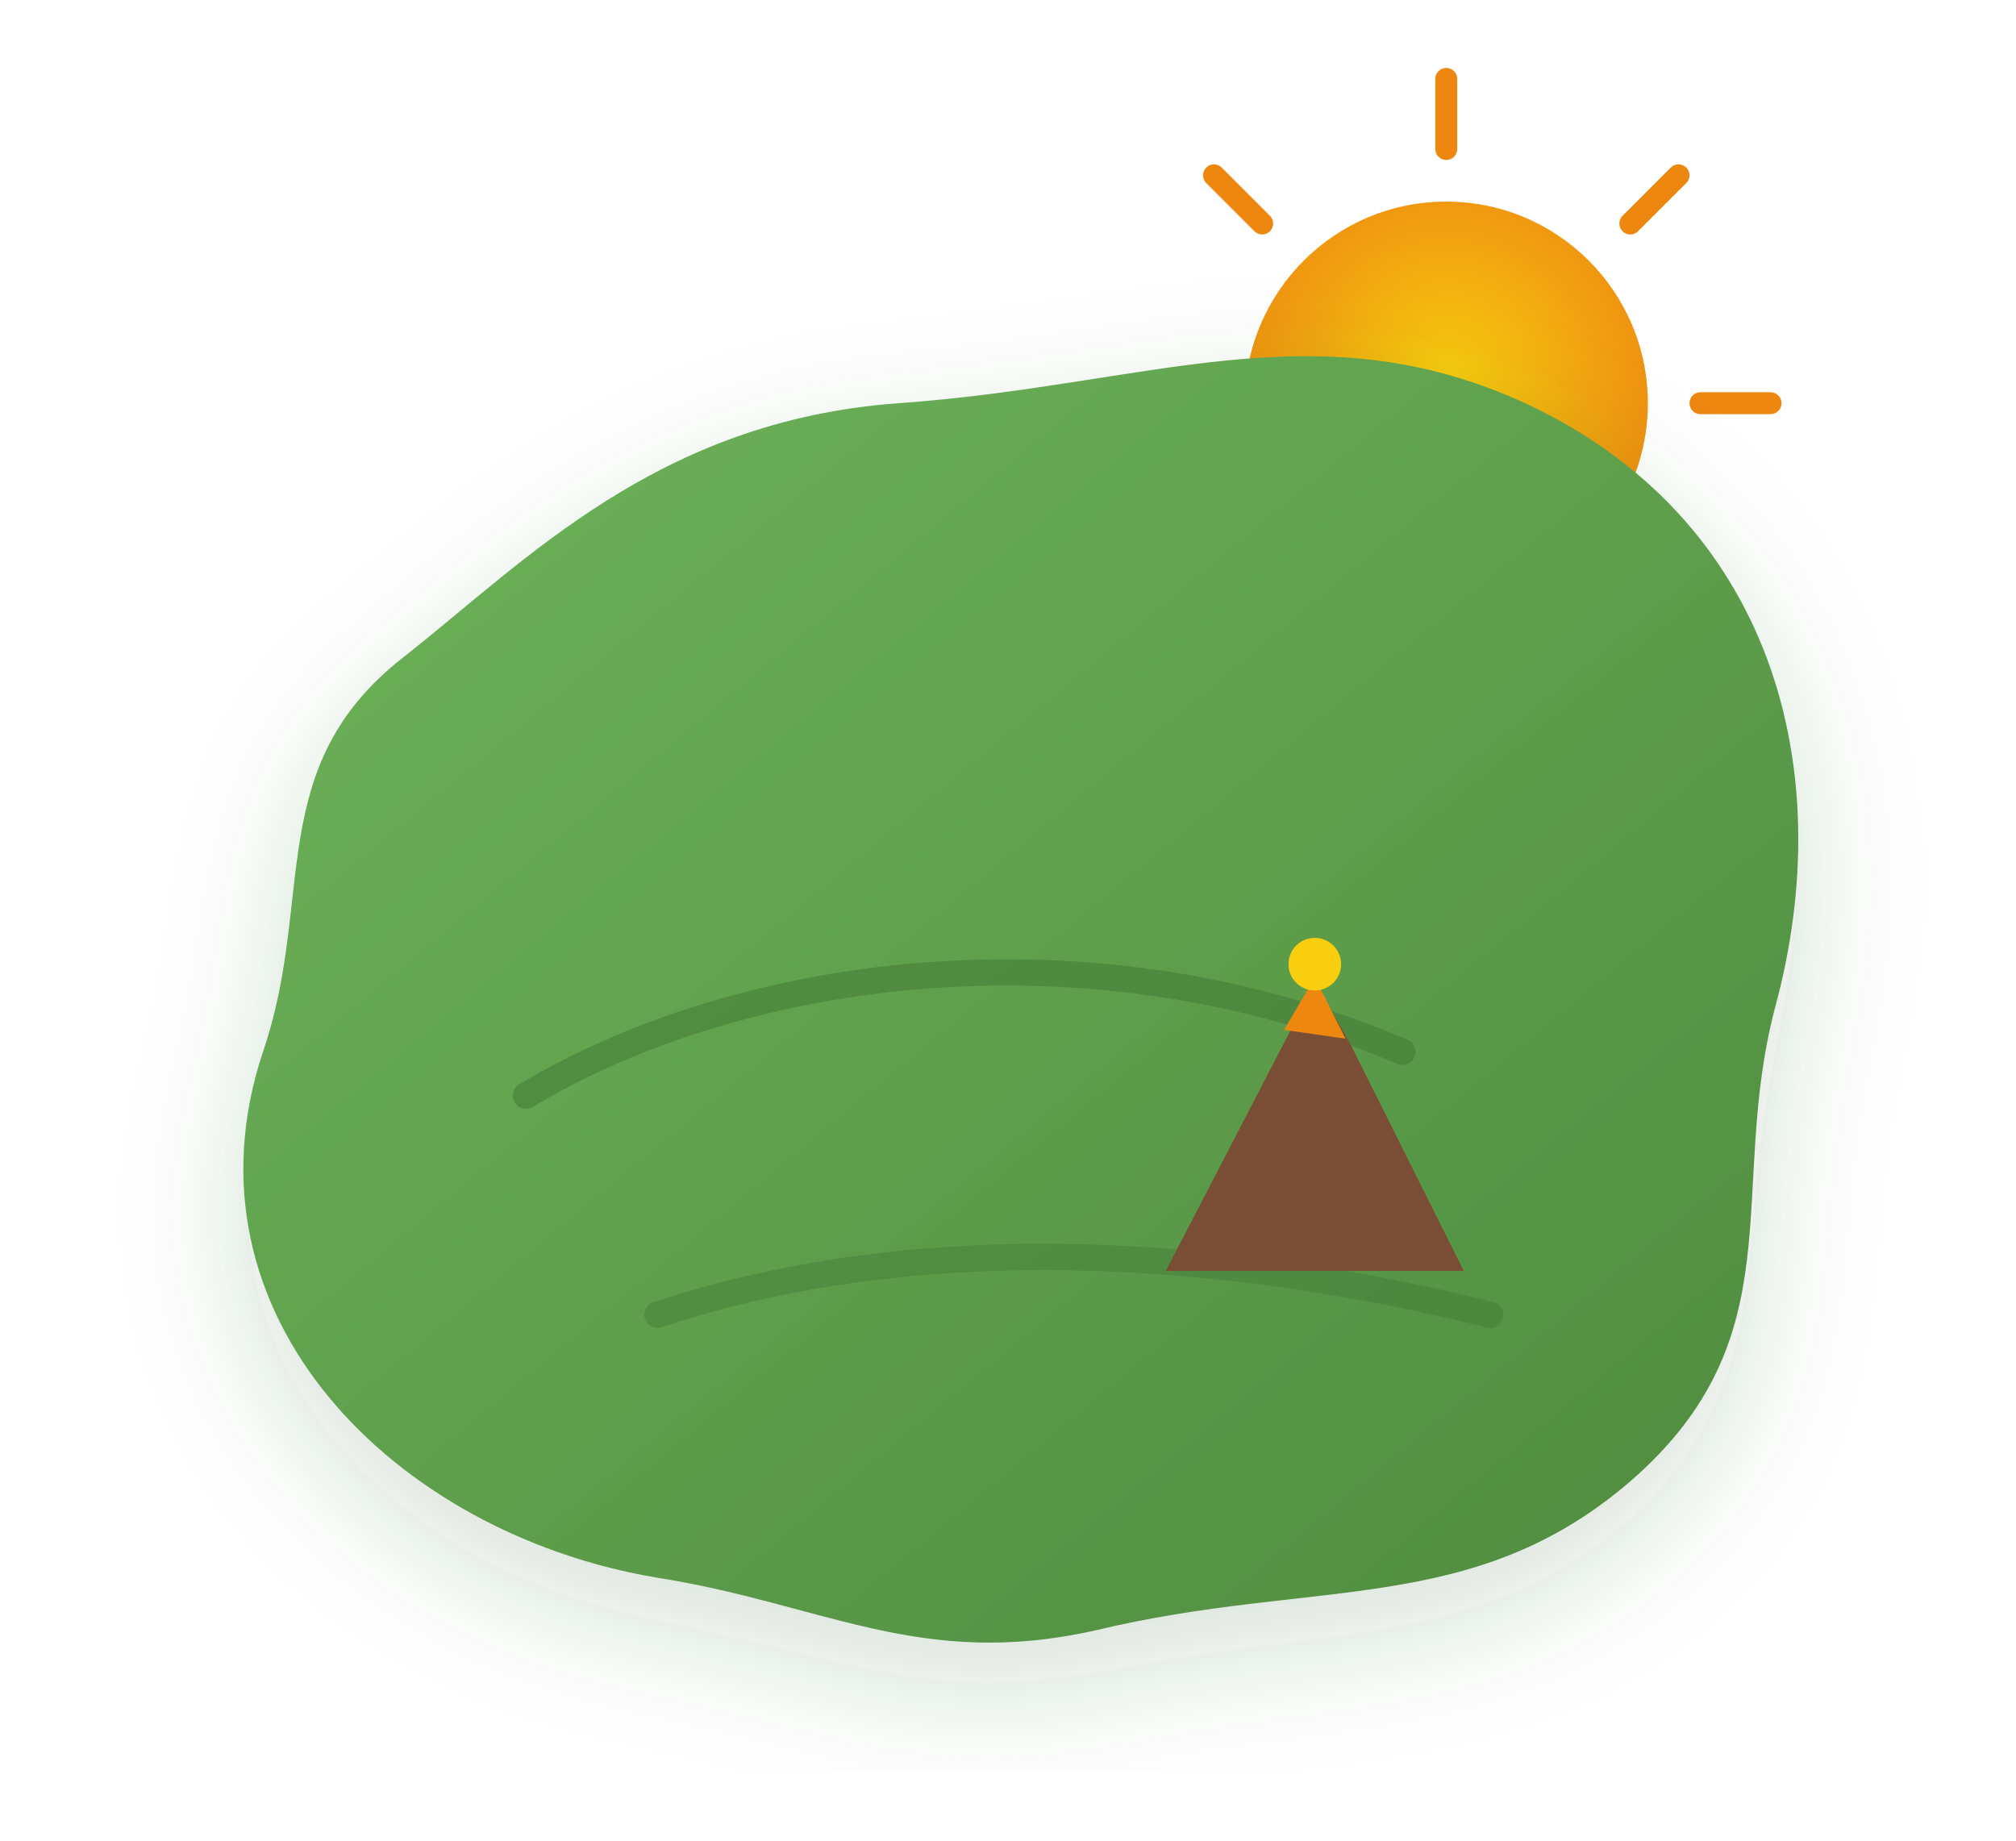
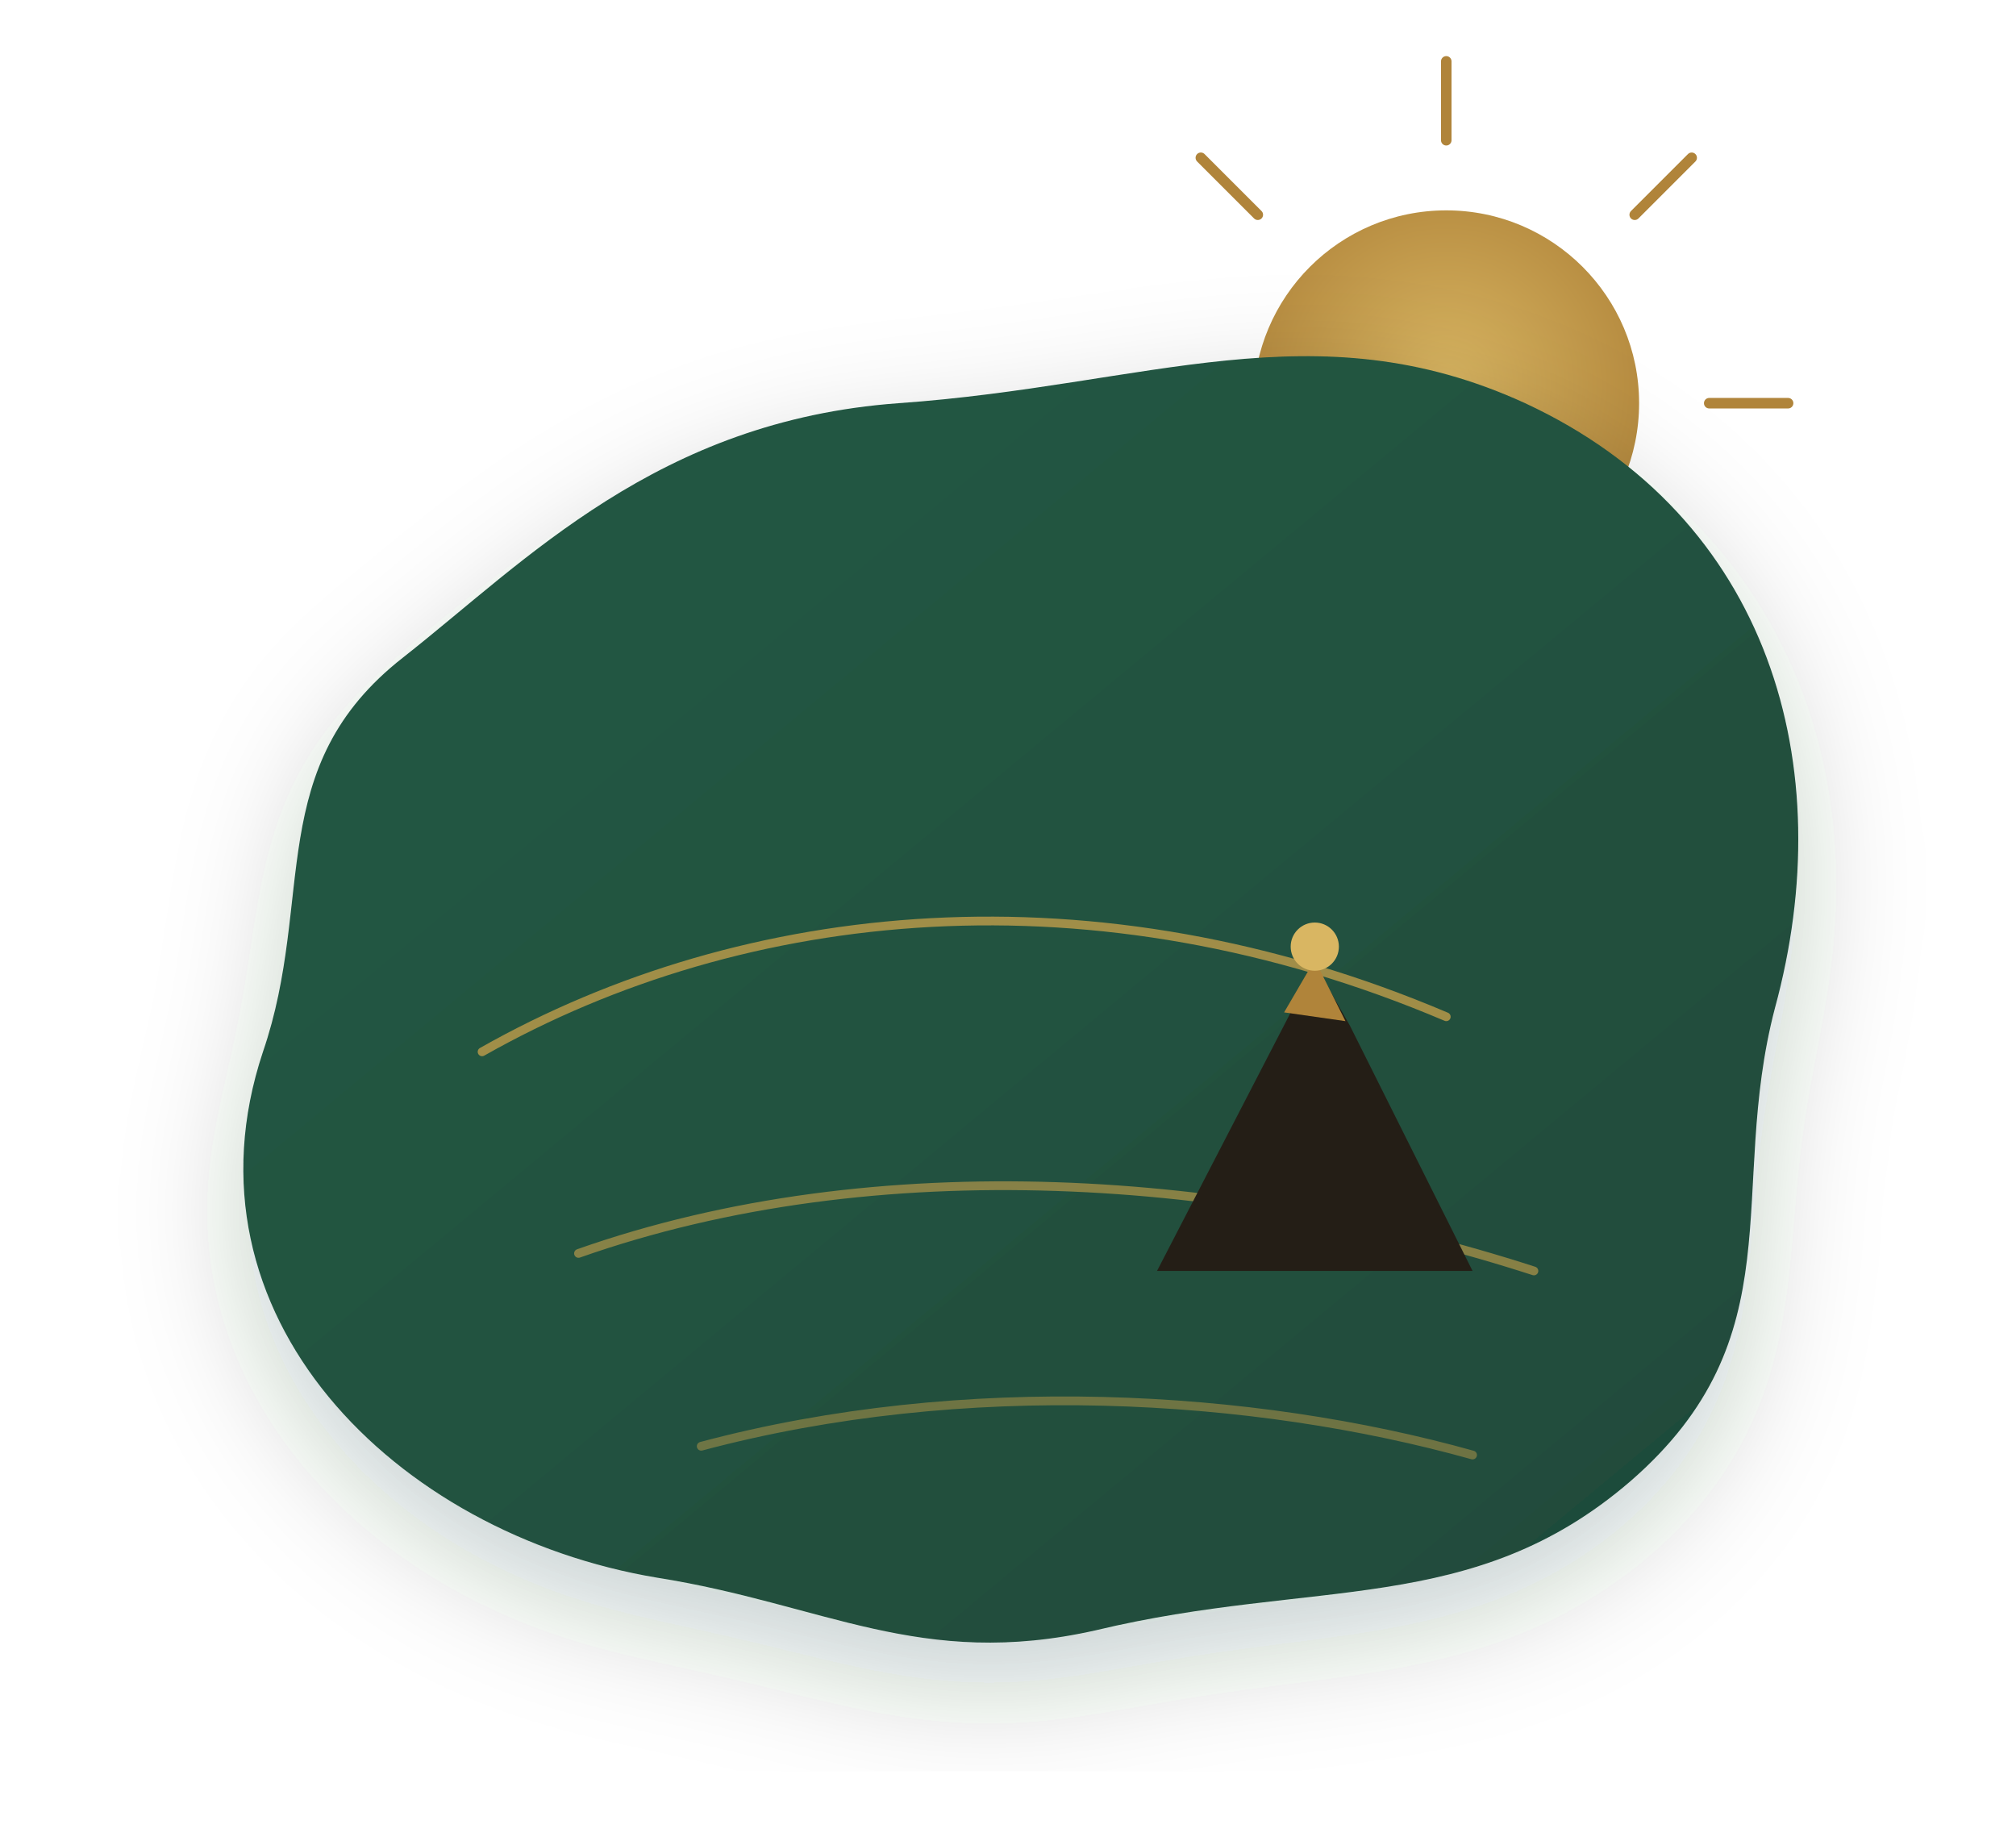
<svg xmlns="http://www.w3.org/2000/svg" viewBox="0 0 460 420" role="img" aria-label="Carte stylisée de La Réunion avec le volcan">
  <defs>
    <linearGradient id="land" x1="0" y1="0" x2="1" y2="1">
-       <stop offset="0" stop-color="#6FB45A" />
-       <stop offset="1" stop-color="#4E8A3E" />
+       <stop offset="0" stop-color="#235A45" />
+       <stop offset="1" stop-color="#1F4A3A" />
    </linearGradient>
    <radialGradient id="sun" cx="50%" cy="45%" r="60%">
-       <stop offset="0" stop-color="#F9CE0F" />
-       <stop offset="1" stop-color="#ED8710" />
+       <stop offset="0" stop-color="#D9B662" />
+       <stop offset="1" stop-color="#B0843A" />
    </radialGradient>
    <filter id="soft">
-       <feDropShadow dx="0" dy="10" stdDeviation="14" flood-color="#1f5e20" flood-opacity="0.18" />
+       <feDropShadow dx="0" dy="10" stdDeviation="14" flood-color="#143329" flood-opacity="0.22" />
    </filter>
  </defs>
  <g>
-     <circle cx="330" cy="92" r="46" fill="url(#sun)" />
-     <g stroke="#ED8710" stroke-width="5" stroke-linecap="round">
-       <line x1="330" y1="18" x2="330" y2="34" />
-       <line x1="404" y1="92" x2="388" y2="92" />
-       <line x1="383" y1="40" x2="372" y2="51" />
-       <line x1="277" y1="40" x2="288" y2="51" />
+     <circle cx="330" cy="92" r="44" fill="url(#sun)" />
+     <g stroke="#B0843A" stroke-width="2.4" stroke-linecap="round">
+       <line x1="330" y1="14" x2="330" y2="32" />
+       <line x1="408" y1="92" x2="390" y2="92" />
+       <line x1="386" y1="36" x2="373" y2="49" />
+       <line x1="274" y1="36" x2="287" y2="49" />
+       <line x1="386" y1="148" x2="373" y2="135" />
+       <line x1="274" y1="148" x2="287" y2="135" />
    </g>
  </g>
  <path filter="url(#soft)" fill="url(#land)" d="M150 360     C90 350 40 300 60 240 C72 205 60 175 92 150 C120 128 150 96 205 92     C262 88 300 70 348 92 C404 118 420 175 405 230 C394 272 410 305 372 338     C336 369 300 360 250 372 C210 381 188 366 150 360 Z" />
-   <path d="M120 250 C170 220 250 210 320 240" fill="none" stroke="#3f7634" stroke-width="6" stroke-linecap="round" opacity=".5" />
-   <path d="M150 300 C210 280 280 285 340 300" fill="none" stroke="#3f7634" stroke-width="6" stroke-linecap="round" opacity=".4" />
-   <g transform="translate(300,250)">
-     <polygon points="-34,40 -6,-14 0,-26 8,-12 34,40" fill="#7A4E35" />
-     <polygon points="-7,-15 0,-27 7,-13" fill="#ED8710" />
-     <circle cx="0" cy="-30" r="6" fill="#F9CE0F" />
+   <path d="M110 240 C170 206 250 198 330 232" fill="none" stroke="#C9A24B" stroke-width="2" stroke-linecap="round" opacity=".75" />
+   <path d="M132 286 C200 262 282 268 350 290" fill="none" stroke="#C9A24B" stroke-width="2" stroke-linecap="round" opacity=".6" />
+   <path d="M160 330 C220 314 286 318 336 332" fill="none" stroke="#C9A24B" stroke-width="2" stroke-linecap="round" opacity=".45" />
+   <g transform="translate(300,248)">
+     <polygon points="-36,42 -6,-16 0,-28 8,-14 36,42" fill="#241E16" />
+     <polygon points="-7,-17 0,-29 7,-15" fill="#B0843A" />
+     <circle cx="0" cy="-32" r="5.5" fill="#D9B662" />
  </g>
</svg>
